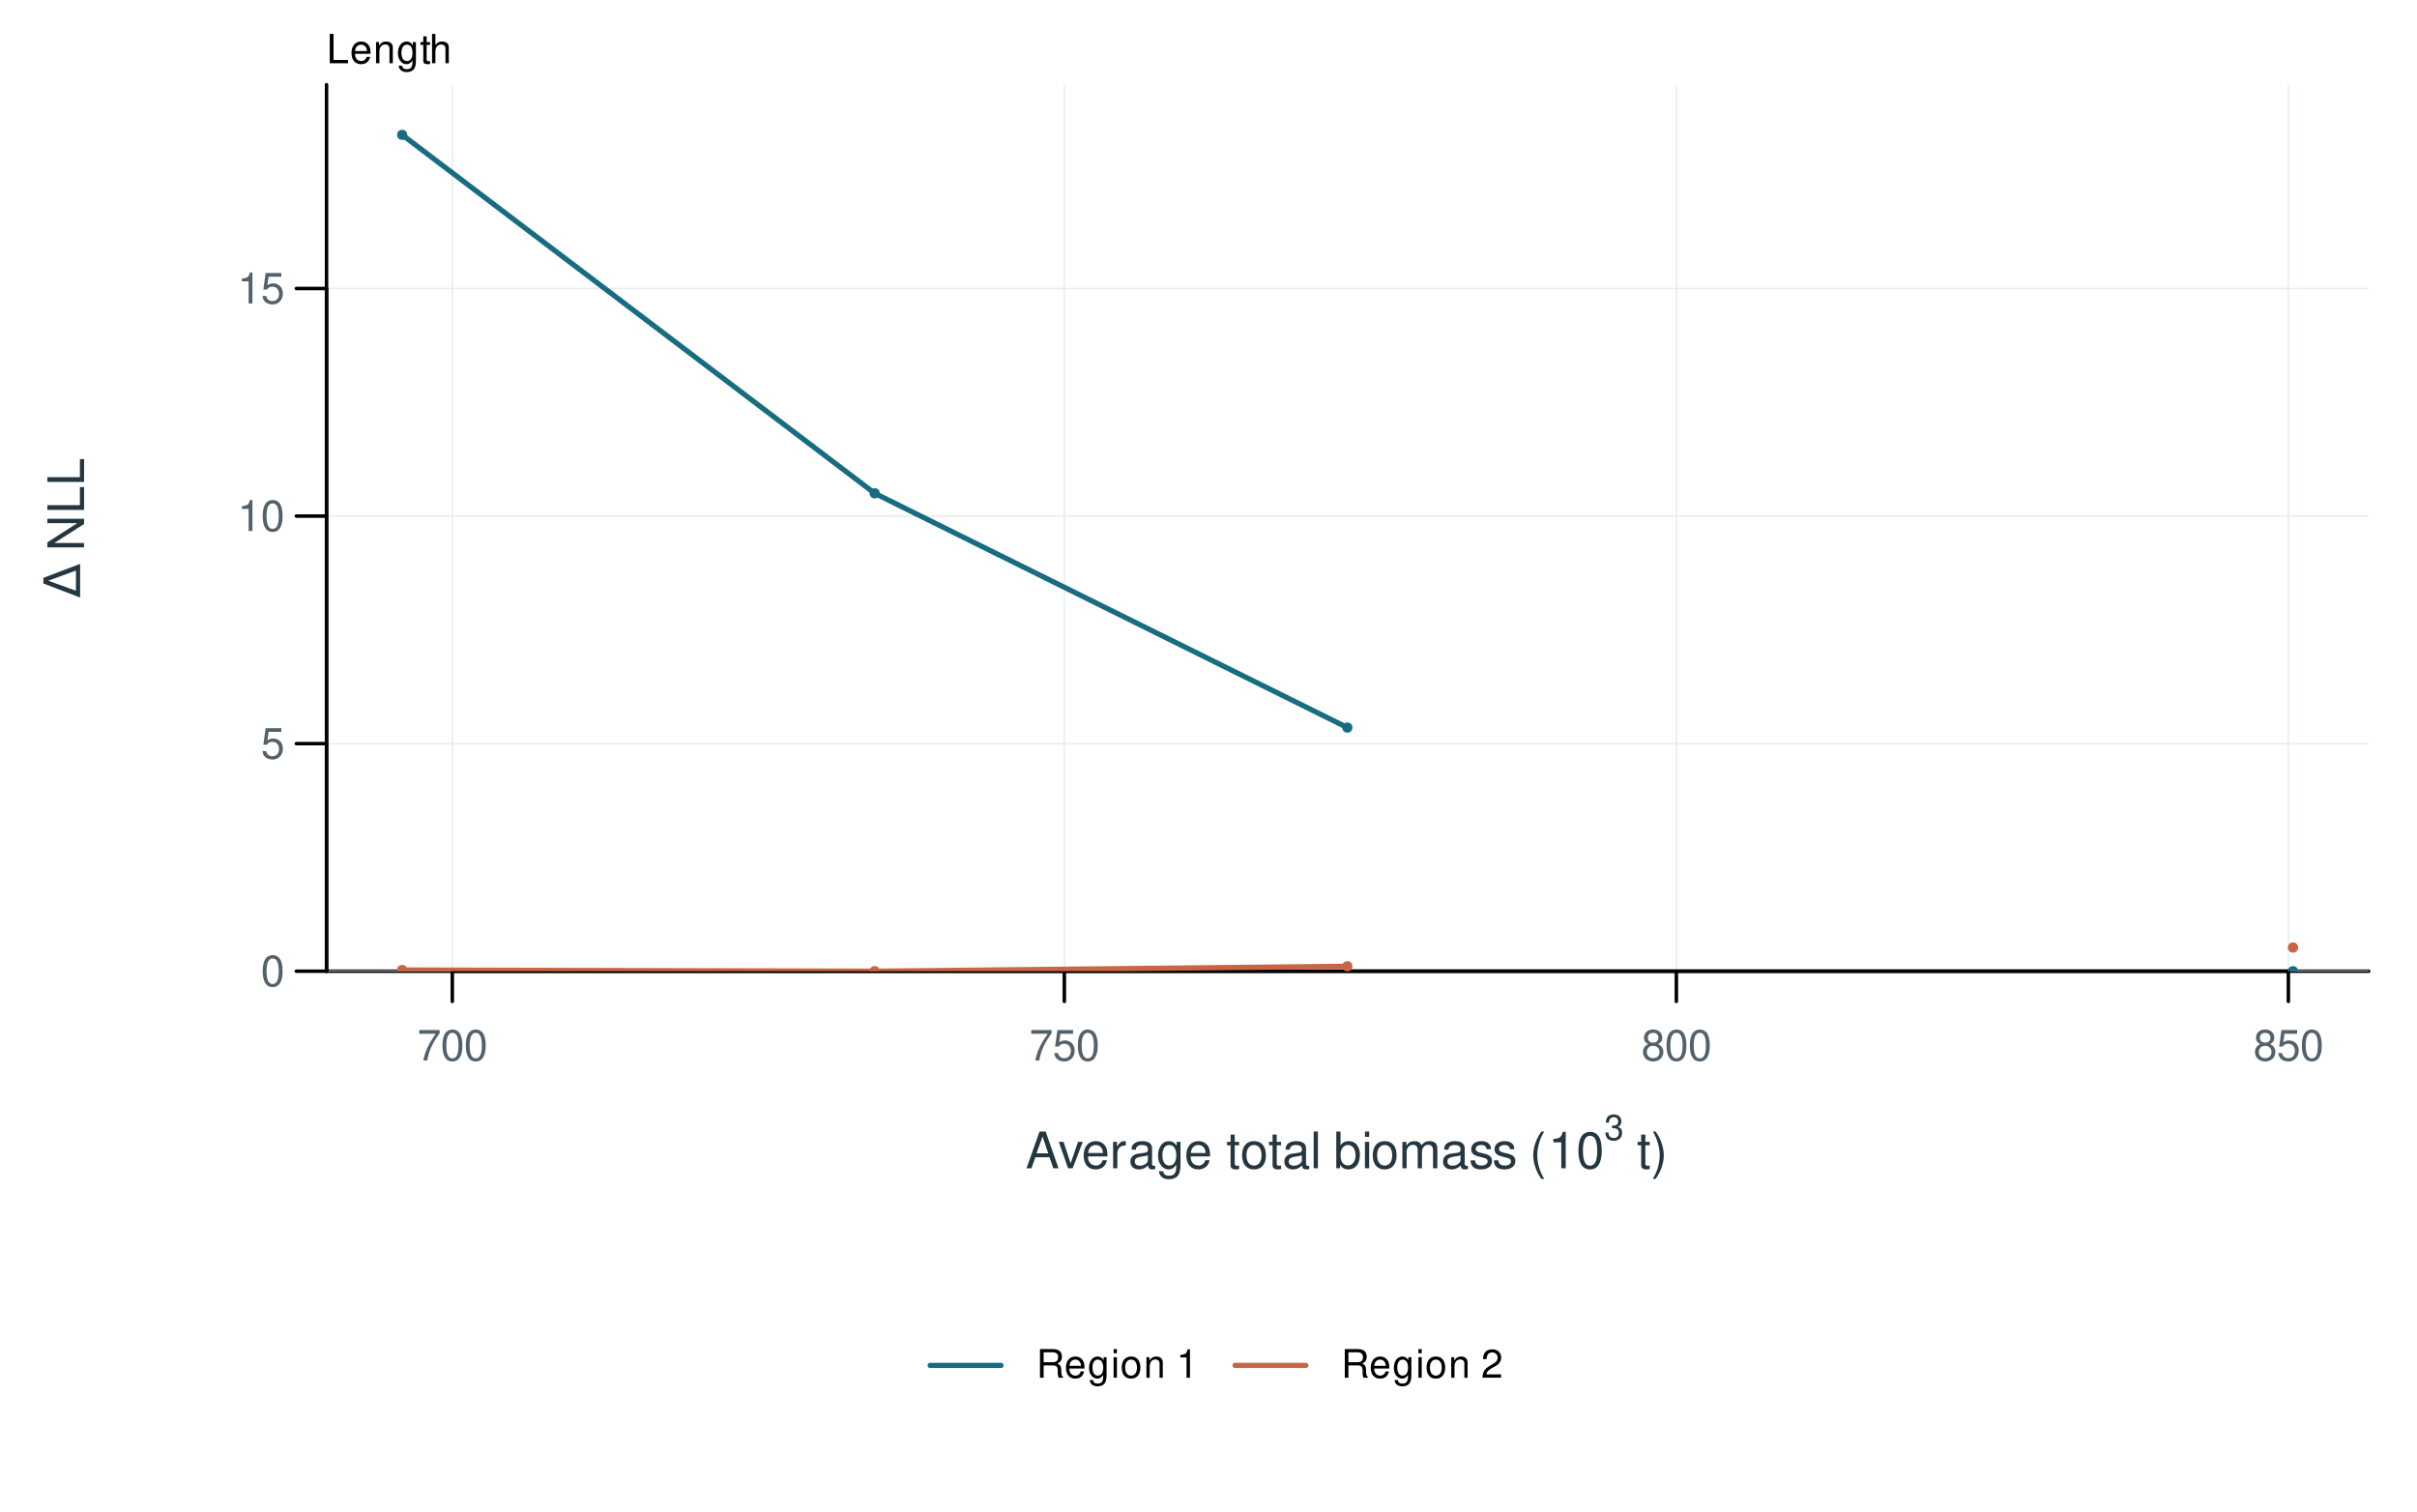
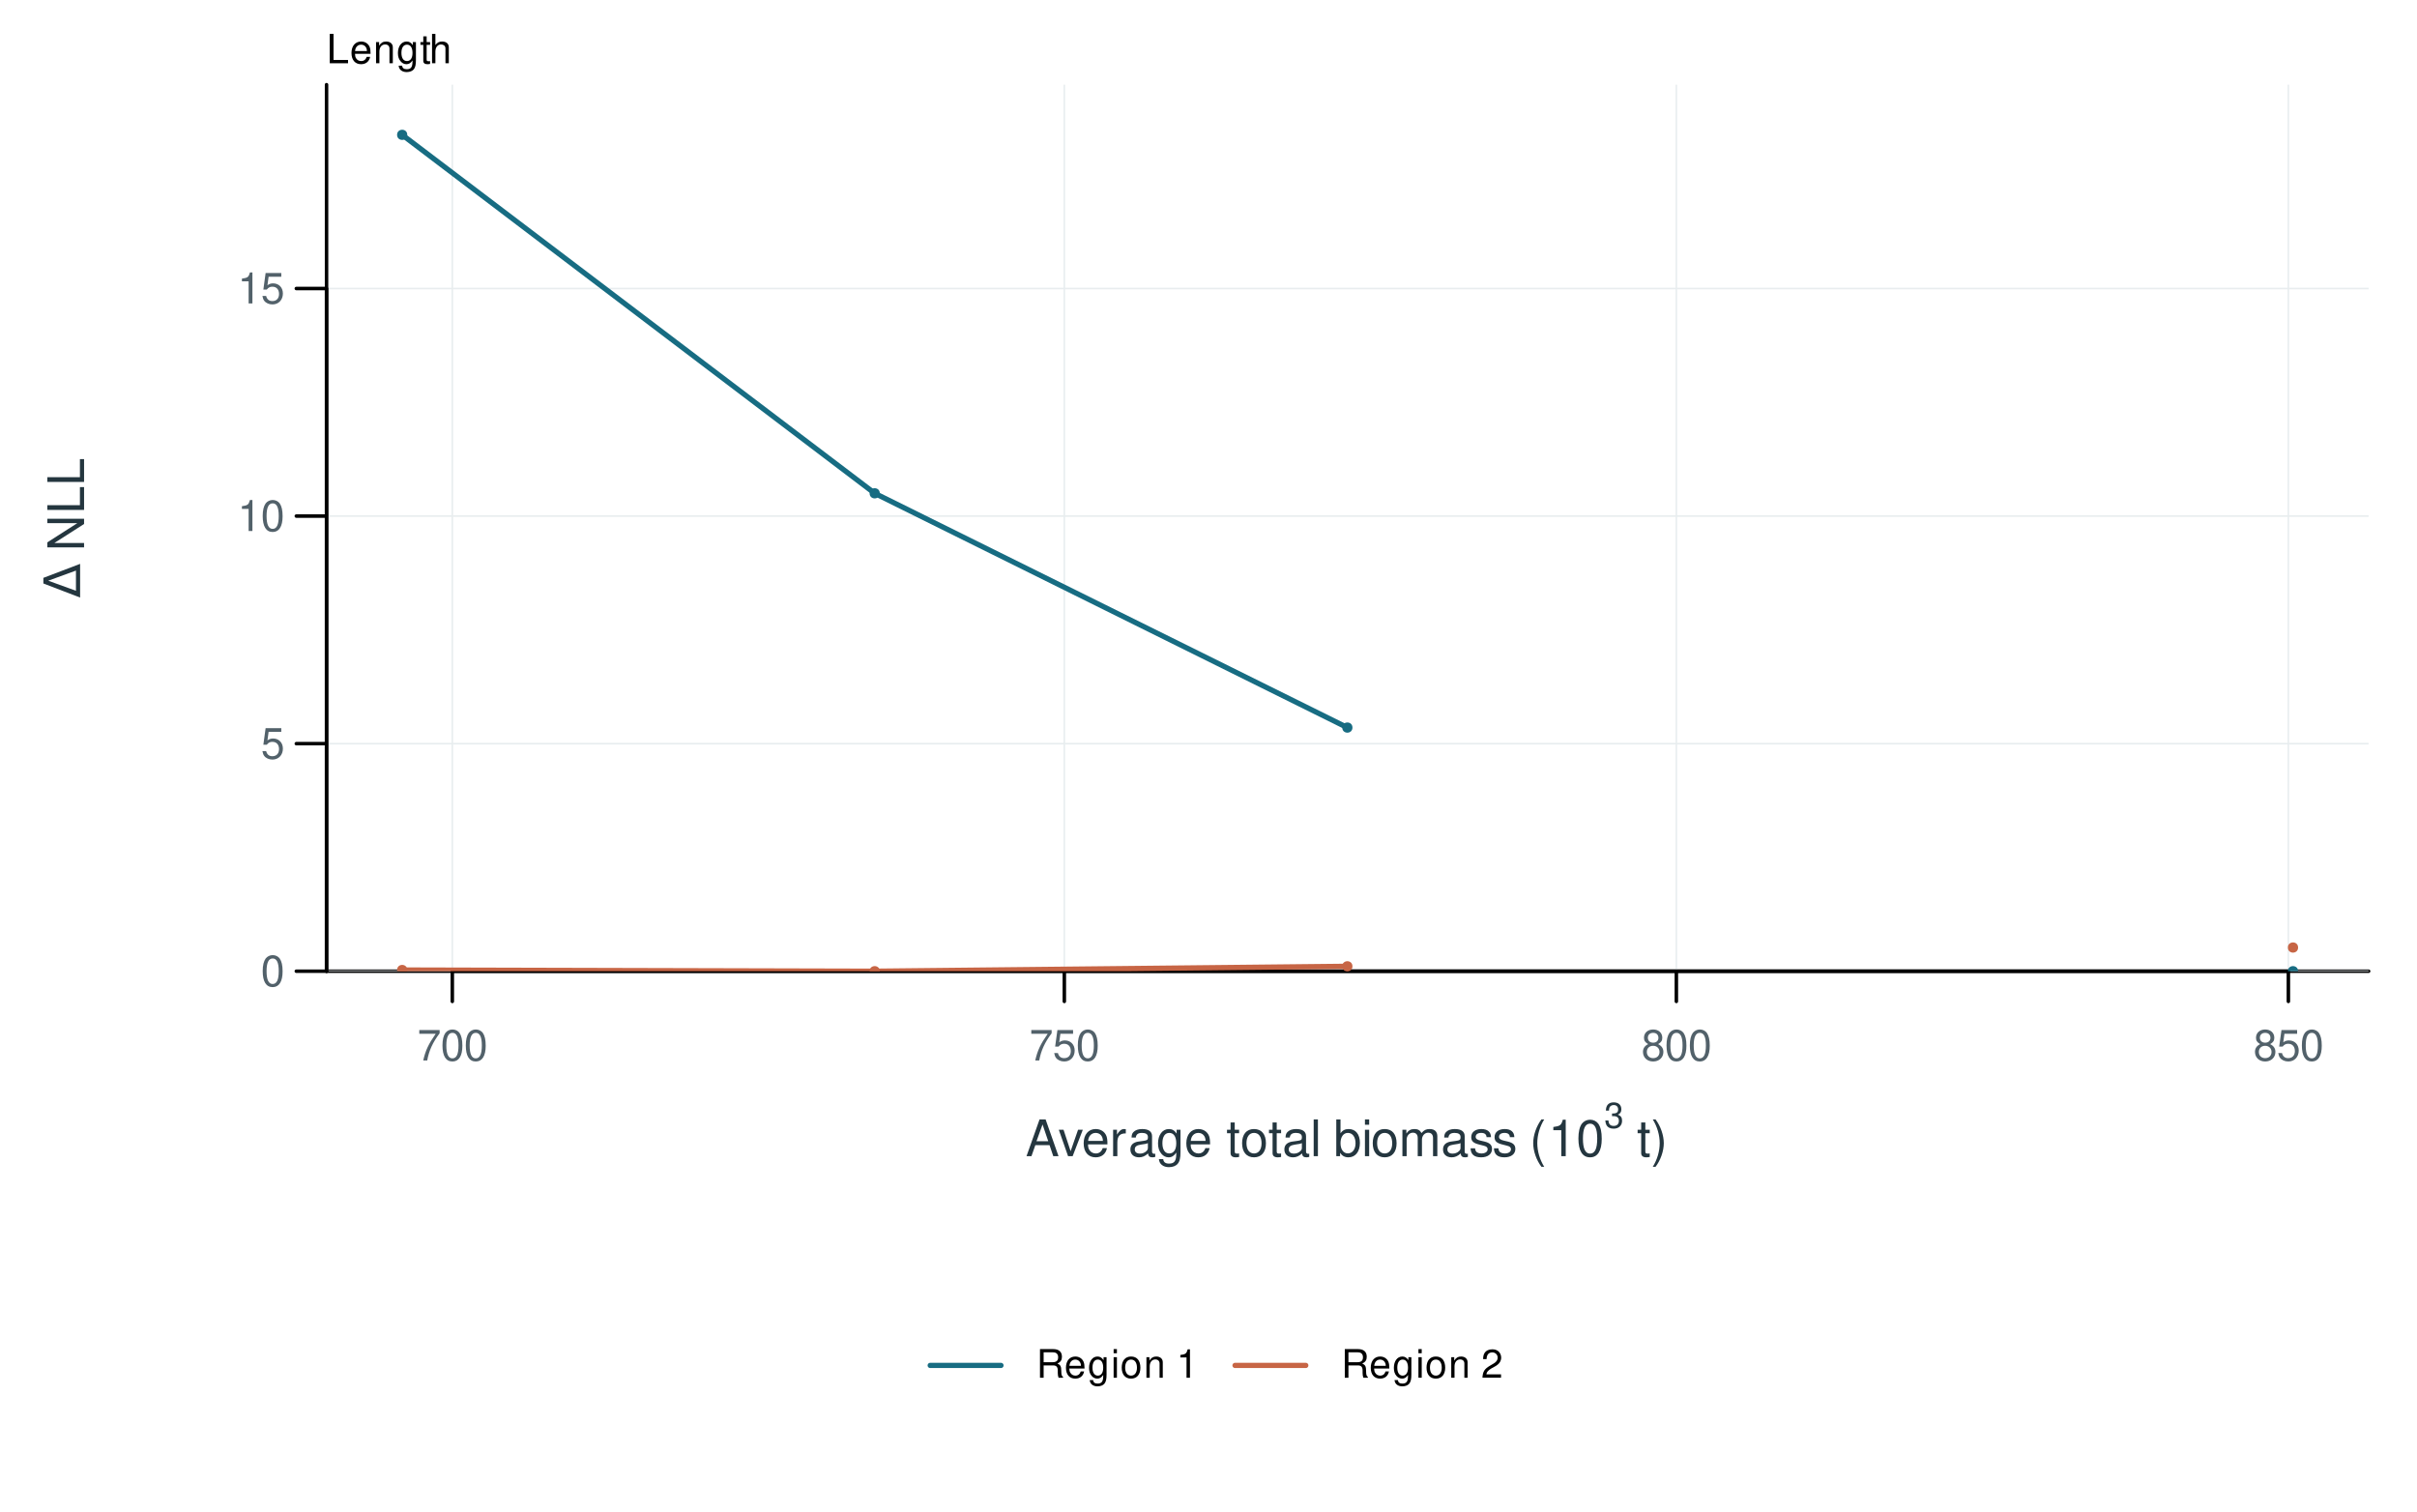
<svg xmlns="http://www.w3.org/2000/svg" xmlns:xlink="http://www.w3.org/1999/xlink" width="518pt" height="324pt" viewBox="0 0 518 324" version="1.1">
  <defs>
    <g>
      <symbol overflow="visible" id="glyph0-0">
        <path style="stroke:none;" d="" />
      </symbol>
      <symbol overflow="visible" id="glyph0-1">
        <path style="stroke:none;" d="M 4.781 -6.516 L 0.422 -6.516 L 0.422 -5.719 L 3.938 -5.719 C 2.391 -3.5 1.75 -2.141 1.266 0 L 2.125 0 C 2.484 -2.078 3.312 -3.875 4.781 -5.828 Z M 4.781 -6.516 " />
      </symbol>
      <symbol overflow="visible" id="glyph0-2">
        <path style="stroke:none;" d="M 2.531 -6.641 C 1.922 -6.641 1.375 -6.359 1.031 -5.922 C 0.609 -5.328 0.391 -4.453 0.391 -3.219 C 0.391 -0.969 1.125 0.219 2.531 0.219 C 3.906 0.219 4.656 -0.969 4.656 -3.156 C 4.656 -4.453 4.453 -5.312 4.031 -5.922 C 3.688 -6.375 3.141 -6.641 2.531 -6.641 Z M 2.531 -5.922 C 3.406 -5.922 3.828 -5.031 3.828 -3.234 C 3.828 -1.344 3.406 -0.453 2.516 -0.453 C 1.656 -0.453 1.219 -1.375 1.219 -3.203 C 1.219 -5.031 1.656 -5.922 2.531 -5.922 Z M 2.531 -5.922 " />
      </symbol>
      <symbol overflow="visible" id="glyph0-3">
        <path style="stroke:none;" d="M 4.375 -6.516 L 1.016 -6.516 L 0.531 -2.969 L 1.266 -2.969 C 1.641 -3.422 1.953 -3.578 2.469 -3.578 C 3.344 -3.578 3.891 -2.984 3.891 -2.016 C 3.891 -1.078 3.344 -0.5 2.469 -0.5 C 1.75 -0.5 1.328 -0.859 1.125 -1.594 L 0.328 -1.594 C 0.438 -1.062 0.531 -0.812 0.719 -0.562 C 1.078 -0.078 1.75 0.219 2.484 0.219 C 3.797 0.219 4.719 -0.75 4.719 -2.125 C 4.719 -3.406 3.859 -4.297 2.609 -4.297 C 2.156 -4.297 1.781 -4.172 1.406 -3.891 L 1.656 -5.719 L 4.375 -5.719 Z M 4.375 -6.516 " />
      </symbol>
      <symbol overflow="visible" id="glyph0-4">
        <path style="stroke:none;" d="M 3.594 -3.5 C 4.266 -3.906 4.484 -4.25 4.484 -4.875 C 4.484 -5.922 3.688 -6.641 2.531 -6.641 C 1.375 -6.641 0.562 -5.922 0.562 -4.875 C 0.562 -4.25 0.781 -3.922 1.453 -3.5 C 0.703 -3.125 0.344 -2.578 0.344 -1.844 C 0.344 -0.641 1.234 0.219 2.531 0.219 C 3.812 0.219 4.719 -0.641 4.719 -1.844 C 4.719 -2.578 4.344 -3.125 3.594 -3.5 Z M 2.531 -5.922 C 3.219 -5.922 3.656 -5.516 3.656 -4.844 C 3.656 -4.219 3.203 -3.812 2.531 -3.812 C 1.844 -3.812 1.391 -4.219 1.391 -4.875 C 1.391 -5.516 1.844 -5.922 2.531 -5.922 Z M 2.531 -3.141 C 3.328 -3.141 3.891 -2.594 3.891 -1.828 C 3.891 -1.031 3.344 -0.5 2.516 -0.5 C 1.719 -0.5 1.172 -1.047 1.172 -1.812 C 1.172 -2.609 1.703 -3.141 2.531 -3.141 Z M 2.531 -3.141 " />
      </symbol>
      <symbol overflow="visible" id="glyph0-5">
        <path style="stroke:none;" d="M 2.375 -4.734 L 2.375 0 L 3.188 0 L 3.188 -6.641 L 2.656 -6.641 C 2.375 -5.625 2.188 -5.484 0.938 -5.312 L 0.938 -4.734 Z M 2.375 -4.734 " />
      </symbol>
      <symbol overflow="visible" id="glyph1-0">
        <path style="stroke:none;" d="" />
      </symbol>
      <symbol overflow="visible" id="glyph1-1">
        <path style="stroke:none;" d="M 5.125 -2.359 L 5.922 0 L 7.047 0 L 4.281 -7.875 L 2.984 -7.875 L 0.188 0 L 1.25 0 L 2.078 -2.359 Z M 4.844 -3.203 L 2.328 -3.203 L 3.625 -6.797 Z M 4.844 -3.203 " />
      </symbol>
      <symbol overflow="visible" id="glyph1-2">
        <path style="stroke:none;" d="M 3.078 0 L 5.25 -5.656 L 4.234 -5.656 L 2.641 -1.062 L 1.125 -5.656 L 0.109 -5.656 L 2.094 0 Z M 3.078 0 " />
      </symbol>
      <symbol overflow="visible" id="glyph1-3">
        <path style="stroke:none;" d="M 5.531 -2.531 C 5.531 -3.391 5.469 -3.906 5.312 -4.328 C 4.938 -5.266 4.078 -5.812 3.016 -5.812 C 1.453 -5.812 0.438 -4.625 0.438 -2.75 C 0.438 -0.891 1.406 0.25 3 0.25 C 4.297 0.25 5.188 -0.484 5.422 -1.719 L 4.516 -1.719 C 4.266 -0.969 3.75 -0.578 3.031 -0.578 C 2.469 -0.578 1.969 -0.844 1.672 -1.312 C 1.453 -1.641 1.375 -1.969 1.375 -2.531 Z M 1.391 -3.266 C 1.469 -4.312 2.109 -4.984 3.016 -4.984 C 3.938 -4.984 4.562 -4.281 4.562 -3.266 Z M 1.391 -3.266 " />
      </symbol>
      <symbol overflow="visible" id="glyph1-4">
        <path style="stroke:none;" d="M 0.75 -5.656 L 0.75 0 L 1.656 0 L 1.656 -2.938 C 1.656 -4.297 2.219 -4.906 3.469 -4.875 L 3.469 -5.781 C 3.312 -5.812 3.234 -5.812 3.125 -5.812 C 2.531 -5.812 2.094 -5.469 1.578 -4.625 L 1.578 -5.656 Z M 0.75 -5.656 " />
      </symbol>
      <symbol overflow="visible" id="glyph1-5">
        <path style="stroke:none;" d="M 5.781 -0.531 C 5.672 -0.5 5.641 -0.5 5.578 -0.5 C 5.266 -0.5 5.094 -0.672 5.094 -0.953 L 5.094 -4.281 C 5.094 -5.281 4.359 -5.812 2.969 -5.812 C 2.141 -5.812 1.484 -5.578 1.094 -5.156 C 0.828 -4.875 0.719 -4.547 0.703 -3.984 L 1.609 -3.984 C 1.688 -4.672 2.094 -4.984 2.938 -4.984 C 3.75 -4.984 4.203 -4.688 4.203 -4.141 L 4.203 -3.906 C 4.188 -3.516 4 -3.375 3.266 -3.281 C 1.984 -3.125 1.797 -3.078 1.453 -2.938 C 0.781 -2.656 0.453 -2.156 0.453 -1.422 C 0.453 -0.406 1.172 0.25 2.312 0.25 C 3.016 0.25 3.594 0 4.234 -0.578 C 4.297 0 4.578 0.25 5.156 0.25 C 5.359 0.25 5.469 0.234 5.781 0.156 Z M 4.203 -1.781 C 4.203 -1.484 4.109 -1.297 3.844 -1.047 C 3.484 -0.719 3.031 -0.547 2.5 -0.547 C 1.797 -0.547 1.391 -0.875 1.391 -1.453 C 1.391 -2.047 1.781 -2.344 2.75 -2.484 C 3.719 -2.609 3.891 -2.656 4.203 -2.797 Z M 4.203 -1.781 " />
      </symbol>
      <symbol overflow="visible" id="glyph1-6">
        <path style="stroke:none;" d="M 4.359 -5.656 L 4.359 -4.844 C 3.906 -5.516 3.406 -5.812 2.703 -5.812 C 1.328 -5.812 0.375 -4.547 0.375 -2.734 C 0.375 -1.781 0.609 -1.094 1.094 -0.516 C 1.516 -0.016 2.047 0.25 2.641 0.25 C 3.312 0.25 3.797 -0.047 4.281 -0.766 L 4.281 -0.469 C 4.281 1.031 3.859 1.594 2.734 1.594 C 1.969 1.594 1.562 1.297 1.484 0.641 L 0.562 0.641 C 0.641 1.688 1.484 2.359 2.703 2.359 C 3.547 2.359 4.234 2.078 4.594 1.625 C 5.031 1.094 5.188 0.406 5.188 -0.922 L 5.188 -5.656 Z M 2.781 -4.984 C 3.734 -4.984 4.281 -4.188 4.281 -2.75 C 4.281 -1.375 3.719 -0.578 2.781 -0.578 C 1.859 -0.578 1.312 -1.391 1.312 -2.781 C 1.312 -4.172 1.859 -4.984 2.781 -4.984 Z M 2.781 -4.984 " />
      </symbol>
      <symbol overflow="visible" id="glyph1-7">
        <path style="stroke:none;" d="" />
      </symbol>
      <symbol overflow="visible" id="glyph1-8">
        <path style="stroke:none;" d="M 2.75 -5.656 L 1.812 -5.656 L 1.812 -7.219 L 0.922 -7.219 L 0.922 -5.656 L 0.156 -5.656 L 0.156 -4.922 L 0.922 -4.922 L 0.922 -0.641 C 0.922 -0.062 1.312 0.25 2.016 0.25 C 2.25 0.25 2.438 0.234 2.75 0.172 L 2.75 -0.578 C 2.609 -0.547 2.5 -0.547 2.312 -0.547 C 1.922 -0.547 1.812 -0.641 1.812 -1.047 L 1.812 -4.922 L 2.75 -4.922 Z M 2.75 -5.656 " />
      </symbol>
      <symbol overflow="visible" id="glyph1-9">
        <path style="stroke:none;" d="M 2.938 -5.812 C 1.344 -5.812 0.391 -4.688 0.391 -2.781 C 0.391 -0.875 1.344 0.25 2.953 0.25 C 4.547 0.25 5.5 -0.891 5.5 -2.75 C 5.5 -4.703 4.578 -5.812 2.938 -5.812 Z M 2.953 -4.984 C 3.969 -4.984 4.562 -4.156 4.562 -2.75 C 4.562 -1.422 3.938 -0.578 2.953 -0.578 C 1.938 -0.578 1.328 -1.422 1.328 -2.781 C 1.328 -4.156 1.938 -4.984 2.953 -4.984 Z M 2.953 -4.984 " />
      </symbol>
      <symbol overflow="visible" id="glyph1-10">
        <path style="stroke:none;" d="M 1.641 -7.875 L 0.734 -7.875 L 0.734 0 L 1.641 0 Z M 1.641 -7.875 " />
      </symbol>
      <symbol overflow="visible" id="glyph1-11">
        <path style="stroke:none;" d="M 0.578 -7.875 L 0.578 0 L 1.391 0 L 1.391 -0.719 C 1.828 -0.062 2.391 0.25 3.188 0.25 C 4.672 0.25 5.641 -0.969 5.641 -2.844 C 5.641 -4.688 4.734 -5.812 3.234 -5.812 C 2.453 -5.812 1.906 -5.531 1.484 -4.891 L 1.484 -7.875 Z M 3.062 -4.984 C 4.062 -4.984 4.703 -4.109 4.703 -2.75 C 4.703 -1.469 4.031 -0.594 3.062 -0.594 C 2.094 -0.594 1.484 -1.453 1.484 -2.781 C 1.484 -4.109 2.094 -4.984 3.062 -4.984 Z M 3.062 -4.984 " />
      </symbol>
      <symbol overflow="visible" id="glyph1-12">
        <path style="stroke:none;" d="M 1.625 -5.656 L 0.719 -5.656 L 0.719 0 L 1.625 0 Z M 1.625 -7.875 L 0.719 -7.875 L 0.719 -6.734 L 1.625 -6.734 Z M 1.625 -7.875 " />
      </symbol>
      <symbol overflow="visible" id="glyph1-13">
        <path style="stroke:none;" d="M 0.75 -5.656 L 0.75 0 L 1.656 0 L 1.656 -3.547 C 1.656 -4.375 2.25 -5.031 2.984 -5.031 C 3.656 -5.031 4.031 -4.625 4.031 -3.891 L 4.031 0 L 4.938 0 L 4.938 -3.547 C 4.938 -4.375 5.531 -5.031 6.266 -5.031 C 6.938 -5.031 7.312 -4.609 7.312 -3.891 L 7.312 0 L 8.234 0 L 8.234 -4.25 C 8.234 -5.266 7.641 -5.812 6.594 -5.812 C 5.828 -5.812 5.375 -5.594 4.844 -4.953 C 4.516 -5.562 4.062 -5.812 3.328 -5.812 C 2.562 -5.812 2.062 -5.531 1.594 -4.859 L 1.594 -5.656 Z M 0.75 -5.656 " />
      </symbol>
      <symbol overflow="visible" id="glyph1-14">
        <path style="stroke:none;" d="M 4.734 -4.078 C 4.719 -5.188 3.984 -5.812 2.672 -5.812 C 1.359 -5.812 0.5 -5.141 0.5 -4.094 C 0.5 -3.203 0.953 -2.781 2.297 -2.469 L 3.141 -2.25 C 3.766 -2.109 4.016 -1.875 4.016 -1.484 C 4.016 -0.938 3.484 -0.578 2.703 -0.578 C 2.219 -0.578 1.797 -0.719 1.578 -0.953 C 1.438 -1.125 1.375 -1.281 1.312 -1.688 L 0.359 -1.688 C 0.406 -0.375 1.141 0.25 2.625 0.25 C 4.047 0.25 4.953 -0.453 4.953 -1.547 C 4.953 -2.391 4.484 -2.844 3.359 -3.125 L 2.5 -3.328 C 1.766 -3.5 1.453 -3.734 1.453 -4.141 C 1.453 -4.672 1.906 -4.984 2.641 -4.984 C 3.375 -4.984 3.75 -4.672 3.781 -4.078 Z M 4.734 -4.078 " />
      </symbol>
      <symbol overflow="visible" id="glyph1-15">
        <path style="stroke:none;" d="M 2.547 -7.875 C 1.469 -6.453 0.781 -4.484 0.781 -2.797 C 0.781 -1.094 1.469 0.875 2.547 2.281 L 3.141 2.281 C 2.188 0.75 1.656 -1.062 1.656 -2.797 C 1.656 -4.516 2.188 -6.344 3.141 -7.875 Z M 2.547 -7.875 " />
      </symbol>
      <symbol overflow="visible" id="glyph1-16">
        <path style="stroke:none;" d="M 2.797 -5.562 L 2.797 0 L 3.75 0 L 3.75 -7.812 L 3.125 -7.812 C 2.781 -6.609 2.562 -6.453 1.094 -6.25 L 1.094 -5.562 Z M 2.797 -5.562 " />
      </symbol>
      <symbol overflow="visible" id="glyph1-17">
        <path style="stroke:none;" d="M 2.969 -7.812 C 2.25 -7.812 1.609 -7.484 1.203 -6.953 C 0.719 -6.266 0.469 -5.219 0.469 -3.781 C 0.469 -1.141 1.328 0.25 2.969 0.25 C 4.594 0.25 5.469 -1.141 5.469 -3.719 C 5.469 -5.219 5.234 -6.234 4.734 -6.953 C 4.328 -7.5 3.688 -7.812 2.969 -7.812 Z M 2.969 -6.969 C 4 -6.969 4.5 -5.922 4.5 -3.797 C 4.5 -1.578 4 -0.547 2.953 -0.547 C 1.938 -0.547 1.438 -1.625 1.438 -3.766 C 1.438 -5.922 1.938 -6.969 2.969 -6.969 Z M 2.969 -6.969 " />
      </symbol>
      <symbol overflow="visible" id="glyph1-18">
        <path style="stroke:none;" d="M 1 2.281 C 2.078 0.875 2.766 -1.094 2.766 -2.781 C 2.766 -4.484 2.078 -6.453 1 -7.875 L 0.406 -7.875 C 1.359 -6.328 1.891 -4.516 1.891 -2.781 C 1.891 -1.062 1.359 0.75 0.406 2.281 Z M 1 2.281 " />
      </symbol>
      <symbol overflow="visible" id="glyph2-0">
        <path style="stroke:none;" d="" />
      </symbol>
      <symbol overflow="visible" id="glyph2-1">
        <path style="stroke:none;" d="M 1.672 -2.516 L 2.031 -2.516 C 2.766 -2.516 3.141 -2.172 3.141 -1.516 C 3.141 -0.828 2.734 -0.422 2.047 -0.422 C 1.312 -0.422 0.953 -0.781 0.906 -1.594 L 0.234 -1.594 C 0.266 -1.156 0.344 -0.859 0.469 -0.625 C 0.75 -0.094 1.281 0.172 2.016 0.172 C 3.109 0.172 3.828 -0.484 3.828 -1.531 C 3.828 -2.219 3.562 -2.594 2.922 -2.828 C 3.422 -3.031 3.672 -3.406 3.672 -3.969 C 3.672 -4.906 3.062 -5.469 2.031 -5.469 C 0.953 -5.469 0.375 -4.859 0.359 -3.703 L 1.016 -3.703 C 1.031 -4.031 1.062 -4.234 1.141 -4.391 C 1.297 -4.703 1.625 -4.891 2.047 -4.891 C 2.625 -4.891 2.984 -4.531 2.984 -3.938 C 2.984 -3.547 2.844 -3.312 2.562 -3.188 C 2.375 -3.109 2.125 -3.078 1.672 -3.078 Z M 1.672 -2.516 " />
      </symbol>
      <symbol overflow="visible" id="glyph3-0">
        <path style="stroke:none;" d="M 1.906 -0.531 L -7.609 -0.531 L -7.609 -5.938 L 1.906 -5.938 Z M 1.312 -1.141 L 1.312 -5.328 L -7 -5.328 L -7 -1.141 Z M 1.312 -1.141 " />
      </symbol>
      <symbol overflow="visible" id="glyph3-1">
        <path style="stroke:none;" d="M -6.828 -3.688 L -0.891 -1.531 L -0.891 -5.859 Z M 0 -0.078 L -7.875 -3.094 L -7.875 -4.297 L 0 -7.297 Z M 0 -0.078 " />
      </symbol>
      <symbol overflow="visible" id="glyph3-2">
        <path style="stroke:none;" d="" />
      </symbol>
      <symbol overflow="visible" id="glyph4-0">
        <path style="stroke:none;" d="" />
      </symbol>
      <symbol overflow="visible" id="glyph4-1">
        <path style="stroke:none;" d="M -7.875 -6.969 L -7.875 -6.031 L -1.438 -6.031 L -7.875 -1.906 L -7.875 -0.828 L 0 -0.828 L 0 -1.766 L -6.375 -1.766 L 0 -5.844 L 0 -6.969 Z M -7.875 -6.969 " />
      </symbol>
      <symbol overflow="visible" id="glyph4-2">
        <path style="stroke:none;" d="M -7.875 -1.875 L -7.875 -0.859 L 0 -0.859 L 0 -5.75 L -0.891 -5.75 L -0.891 -1.875 Z M -7.875 -1.875 " />
      </symbol>
      <symbol overflow="visible" id="glyph5-0">
        <path style="stroke:none;" d="" />
      </symbol>
      <symbol overflow="visible" id="glyph5-1">
        <path style="stroke:none;" d="M 1.5 -6.297 L 0.688 -6.297 L 0.688 0 L 4.609 0 L 4.609 -0.703 L 1.5 -0.703 Z M 1.5 -6.297 " />
      </symbol>
      <symbol overflow="visible" id="glyph5-2">
        <path style="stroke:none;" d="M 4.438 -2.016 C 4.438 -2.719 4.375 -3.125 4.25 -3.469 C 3.953 -4.203 3.266 -4.656 2.422 -4.656 C 1.156 -4.656 0.344 -3.703 0.344 -2.203 C 0.344 -0.703 1.125 0.203 2.406 0.203 C 3.438 0.203 4.156 -0.391 4.344 -1.375 L 3.609 -1.375 C 3.406 -0.781 3 -0.469 2.422 -0.469 C 1.969 -0.469 1.578 -0.672 1.344 -1.047 C 1.172 -1.312 1.109 -1.578 1.094 -2.016 Z M 1.109 -2.609 C 1.172 -3.453 1.688 -3.984 2.406 -3.984 C 3.141 -3.984 3.656 -3.422 3.656 -2.609 Z M 1.109 -2.609 " />
      </symbol>
      <symbol overflow="visible" id="glyph5-3">
        <path style="stroke:none;" d="M 0.609 -4.531 L 0.609 0 L 1.328 0 L 1.328 -2.5 C 1.328 -3.422 1.812 -4.031 2.562 -4.031 C 3.125 -4.031 3.484 -3.688 3.484 -3.141 L 3.484 0 L 4.203 0 L 4.203 -3.422 C 4.203 -4.172 3.641 -4.656 2.781 -4.656 C 2.094 -4.656 1.672 -4.391 1.266 -3.766 L 1.266 -4.531 Z M 0.609 -4.531 " />
      </symbol>
      <symbol overflow="visible" id="glyph5-4">
        <path style="stroke:none;" d="M 3.484 -4.531 L 3.484 -3.875 C 3.125 -4.422 2.734 -4.656 2.156 -4.656 C 1.062 -4.656 0.297 -3.641 0.297 -2.188 C 0.297 -1.422 0.484 -0.875 0.875 -0.422 C 1.203 -0.016 1.641 0.203 2.109 0.203 C 2.656 0.203 3.047 -0.047 3.422 -0.609 L 3.422 -0.375 C 3.422 0.828 3.078 1.281 2.188 1.281 C 1.578 1.281 1.25 1.031 1.188 0.516 L 0.453 0.516 C 0.516 1.359 1.188 1.891 2.172 1.891 C 2.828 1.891 3.391 1.672 3.688 1.312 C 4.031 0.875 4.156 0.312 4.156 -0.75 L 4.156 -4.531 Z M 2.234 -3.984 C 2.984 -3.984 3.422 -3.359 3.422 -2.203 C 3.422 -1.109 2.984 -0.469 2.234 -0.469 C 1.484 -0.469 1.047 -1.109 1.047 -2.234 C 1.047 -3.328 1.484 -3.984 2.234 -3.984 Z M 2.234 -3.984 " />
      </symbol>
      <symbol overflow="visible" id="glyph5-5">
        <path style="stroke:none;" d="M 2.188 -4.531 L 1.453 -4.531 L 1.453 -5.766 L 0.734 -5.766 L 0.734 -4.531 L 0.125 -4.531 L 0.125 -3.938 L 0.734 -3.938 L 0.734 -0.516 C 0.734 -0.047 1.047 0.203 1.609 0.203 C 1.797 0.203 1.953 0.188 2.188 0.141 L 2.188 -0.469 C 2.094 -0.438 2 -0.438 1.844 -0.438 C 1.531 -0.438 1.453 -0.516 1.453 -0.844 L 1.453 -3.938 L 2.188 -3.938 Z M 2.188 -4.531 " />
      </symbol>
      <symbol overflow="visible" id="glyph5-6">
        <path style="stroke:none;" d="M 0.609 -6.297 L 0.609 0 L 1.328 0 L 1.328 -2.5 C 1.328 -3.422 1.812 -4.031 2.547 -4.031 C 2.797 -4.031 3.016 -3.953 3.188 -3.828 C 3.391 -3.672 3.484 -3.453 3.484 -3.141 L 3.484 0 L 4.203 0 L 4.203 -3.422 C 4.203 -4.188 3.656 -4.656 2.781 -4.656 C 2.141 -4.656 1.75 -4.453 1.328 -3.906 L 1.328 -6.297 Z M 0.609 -6.297 " />
      </symbol>
      <symbol overflow="visible" id="glyph6-0">
        <path style="stroke:none;" d="" />
      </symbol>
      <symbol overflow="visible" id="glyph6-1">
        <path style="stroke:none;" d="M 1.562 -2.641 L 3.594 -2.641 C 4.281 -2.641 4.594 -2.312 4.594 -1.547 L 4.594 -1 C 4.594 -0.625 4.656 -0.25 4.766 0 L 5.719 0 L 5.719 -0.188 C 5.422 -0.391 5.359 -0.609 5.344 -1.438 C 5.344 -2.438 5.172 -2.75 4.516 -3.031 C 5.203 -3.375 5.484 -3.797 5.484 -4.5 C 5.484 -5.562 4.828 -6.141 3.609 -6.141 L 0.781 -6.141 L 0.781 0 L 1.562 0 Z M 1.562 -3.328 L 1.562 -5.453 L 3.469 -5.453 C 3.906 -5.453 4.156 -5.375 4.344 -5.219 C 4.562 -5.031 4.672 -4.766 4.672 -4.391 C 4.672 -3.656 4.297 -3.328 3.469 -3.328 Z M 1.562 -3.328 " />
      </symbol>
      <symbol overflow="visible" id="glyph6-2">
        <path style="stroke:none;" d="M 4.328 -1.969 C 4.328 -2.641 4.266 -3.047 4.141 -3.375 C 3.859 -4.094 3.188 -4.547 2.359 -4.547 C 1.125 -4.547 0.344 -3.609 0.344 -2.141 C 0.344 -0.688 1.094 0.188 2.344 0.188 C 3.359 0.188 4.047 -0.375 4.234 -1.344 L 3.516 -1.344 C 3.328 -0.766 2.938 -0.453 2.359 -0.453 C 1.922 -0.453 1.547 -0.656 1.312 -1.031 C 1.141 -1.281 1.078 -1.531 1.062 -1.969 Z M 1.094 -2.547 C 1.141 -3.359 1.641 -3.891 2.344 -3.891 C 3.062 -3.891 3.562 -3.328 3.562 -2.547 Z M 1.094 -2.547 " />
      </symbol>
      <symbol overflow="visible" id="glyph6-3">
        <path style="stroke:none;" d="M 3.406 -4.406 L 3.406 -3.766 C 3.047 -4.297 2.656 -4.547 2.109 -4.547 C 1.031 -4.547 0.297 -3.547 0.297 -2.125 C 0.297 -1.391 0.469 -0.844 0.844 -0.406 C 1.172 -0.016 1.594 0.188 2.062 0.188 C 2.578 0.188 2.969 -0.047 3.328 -0.594 L 3.328 -0.375 C 3.328 0.812 3 1.25 2.125 1.25 C 1.531 1.25 1.219 1.016 1.156 0.5 L 0.438 0.5 C 0.5 1.328 1.156 1.844 2.109 1.844 C 2.766 1.844 3.297 1.625 3.594 1.266 C 3.922 0.859 4.047 0.312 4.047 -0.719 L 4.047 -4.406 Z M 2.172 -3.891 C 2.906 -3.891 3.328 -3.266 3.328 -2.141 C 3.328 -1.078 2.906 -0.453 2.172 -0.453 C 1.453 -0.453 1.031 -1.094 1.031 -2.172 C 1.031 -3.25 1.453 -3.891 2.172 -3.891 Z M 2.172 -3.891 " />
      </symbol>
      <symbol overflow="visible" id="glyph6-4">
        <path style="stroke:none;" d="M 1.266 -4.406 L 0.562 -4.406 L 0.562 0 L 1.266 0 Z M 1.266 -6.141 L 0.562 -6.141 L 0.562 -5.25 L 1.266 -5.25 Z M 1.266 -6.141 " />
      </symbol>
      <symbol overflow="visible" id="glyph6-5">
        <path style="stroke:none;" d="M 2.297 -4.547 C 1.047 -4.547 0.297 -3.656 0.297 -2.172 C 0.297 -0.688 1.047 0.188 2.297 0.188 C 3.547 0.188 4.297 -0.688 4.297 -2.141 C 4.297 -3.672 3.578 -4.547 2.297 -4.547 Z M 2.297 -3.891 C 3.094 -3.891 3.562 -3.25 3.562 -2.141 C 3.562 -1.109 3.078 -0.453 2.297 -0.453 C 1.516 -0.453 1.031 -1.109 1.031 -2.172 C 1.031 -3.25 1.516 -3.891 2.297 -3.891 Z M 2.297 -3.891 " />
      </symbol>
      <symbol overflow="visible" id="glyph6-6">
        <path style="stroke:none;" d="M 0.594 -4.406 L 0.594 0 L 1.297 0 L 1.297 -2.438 C 1.297 -3.328 1.766 -3.922 2.5 -3.922 C 3.047 -3.922 3.406 -3.594 3.406 -3.062 L 3.406 0 L 4.094 0 L 4.094 -3.328 C 4.094 -4.062 3.547 -4.547 2.703 -4.547 C 2.047 -4.547 1.625 -4.281 1.234 -3.672 L 1.234 -4.406 Z M 0.594 -4.406 " />
      </symbol>
      <symbol overflow="visible" id="glyph6-7">
        <path style="stroke:none;" d="" />
      </symbol>
      <symbol overflow="visible" id="glyph6-8">
        <path style="stroke:none;" d="M 2.188 -4.344 L 2.188 0 L 2.922 0 L 2.922 -6.094 L 2.438 -6.094 C 2.172 -5.156 2 -5.031 0.859 -4.875 L 0.859 -4.344 Z M 2.188 -4.344 " />
      </symbol>
      <symbol overflow="visible" id="glyph6-9">
        <path style="stroke:none;" d="M 4.266 -0.734 L 1.125 -0.734 C 1.203 -1.234 1.469 -1.562 2.203 -2 L 3.047 -2.469 C 3.875 -2.938 4.297 -3.562 4.297 -4.312 C 4.297 -4.812 4.094 -5.281 3.75 -5.625 C 3.391 -5.938 2.953 -6.094 2.391 -6.094 C 1.641 -6.094 1.062 -5.812 0.734 -5.297 C 0.531 -4.984 0.438 -4.594 0.422 -3.984 L 1.156 -3.984 C 1.188 -4.391 1.234 -4.641 1.344 -4.844 C 1.531 -5.219 1.922 -5.438 2.359 -5.438 C 3.047 -5.438 3.547 -4.953 3.547 -4.297 C 3.547 -3.812 3.266 -3.391 2.734 -3.078 L 1.969 -2.625 C 0.719 -1.906 0.359 -1.344 0.281 -0.016 L 4.266 -0.016 Z M 4.266 -0.734 " />
      </symbol>
    </g>
    <clipPath id="clip1">
      <path d="M 69.984 207 L 507.633 207 L 507.633 208.156 L 69.984 208.156 Z M 69.984 207 " />
    </clipPath>
    <clipPath id="clip2">
      <path d="M 69.984 159 L 507.633 159 L 507.633 160 L 69.984 160 Z M 69.984 159 " />
    </clipPath>
    <clipPath id="clip3">
      <path d="M 69.984 110 L 507.633 110 L 507.633 111 L 69.984 111 Z M 69.984 110 " />
    </clipPath>
    <clipPath id="clip4">
      <path d="M 69.984 61 L 507.633 61 L 507.633 63 L 69.984 63 Z M 69.984 61 " />
    </clipPath>
    <clipPath id="clip5">
      <path d="M 96 18.145 L 98 18.145 L 98 208.156 L 96 208.156 Z M 96 18.145 " />
    </clipPath>
    <clipPath id="clip6">
      <path d="M 227 18.145 L 229 18.145 L 229 208.156 L 227 208.156 Z M 227 18.145 " />
    </clipPath>
    <clipPath id="clip7">
      <path d="M 359 18.145 L 360 18.145 L 360 208.156 L 359 208.156 Z M 359 18.145 " />
    </clipPath>
    <clipPath id="clip8">
      <path d="M 490 18.145 L 491 18.145 L 491 208.156 L 490 208.156 Z M 490 18.145 " />
    </clipPath>
    <clipPath id="clip9">
      <path d="M 490 207 L 493 207 L 493 208.156 L 490 208.156 Z M 490 207 " />
    </clipPath>
    <clipPath id="clip10">
      <path d="M 85 206 L 290 206 L 290 208.156 L 85 208.156 Z M 85 206 " />
    </clipPath>
    <clipPath id="clip11">
      <path d="M 85 206 L 88 206 L 88 208.156 L 85 208.156 Z M 85 206 " />
    </clipPath>
    <clipPath id="clip12">
      <path d="M 186 207 L 189 207 L 189 208.156 L 186 208.156 Z M 186 207 " />
    </clipPath>
    <clipPath id="clip13">
      <path d="M 287 206 L 290 206 L 290 208.156 L 287 208.156 Z M 287 206 " />
    </clipPath>
  </defs>
-   <g id="surface287">
+   <g id="surface2079">
    <rect x="0" y="0" width="518" height="324" style="fill:rgb(100%,100%,100%);fill-opacity:1;stroke:none;" />
    <path style="fill:none;stroke-width:0.75;stroke-linecap:round;stroke-linejoin:round;stroke:rgb(0%,0%,0%);stroke-opacity:1;stroke-miterlimit:10;" d="M 69.984 18.145 L 69.984 208.156 L 507.633 208.156 " />
    <g clip-path="url(#clip1)" clip-rule="nonzero">
      <path style="fill:none;stroke-width:0.338;stroke-linecap:round;stroke-linejoin:round;stroke:rgb(90.98%,92.941%,93.725%);stroke-opacity:1;stroke-miterlimit:10;" d="M 69.984 208.156 L 507.633 208.156 " />
    </g>
    <g clip-path="url(#clip2)" clip-rule="nonzero">
      <path style="fill:none;stroke-width:0.338;stroke-linecap:round;stroke-linejoin:round;stroke:rgb(90.98%,92.941%,93.725%);stroke-opacity:1;stroke-miterlimit:10;" d="M 69.984 159.383 L 507.633 159.383 " />
    </g>
    <g clip-path="url(#clip3)" clip-rule="nonzero">
      <path style="fill:none;stroke-width:0.338;stroke-linecap:round;stroke-linejoin:round;stroke:rgb(90.98%,92.941%,93.725%);stroke-opacity:1;stroke-miterlimit:10;" d="M 69.984 110.609 L 507.633 110.609 " />
    </g>
    <g clip-path="url(#clip4)" clip-rule="nonzero">
      <path style="fill:none;stroke-width:0.338;stroke-linecap:round;stroke-linejoin:round;stroke:rgb(90.98%,92.941%,93.725%);stroke-opacity:1;stroke-miterlimit:10;" d="M 69.984 61.836 L 507.633 61.836 " />
    </g>
    <g clip-path="url(#clip5)" clip-rule="nonzero">
      <path style="fill:none;stroke-width:0.338;stroke-linecap:round;stroke-linejoin:round;stroke:rgb(90.98%,92.941%,93.725%);stroke-opacity:1;stroke-miterlimit:10;" d="M 96.938 208.156 L 96.938 18.145 " />
    </g>
    <g clip-path="url(#clip6)" clip-rule="nonzero">
      <path style="fill:none;stroke-width:0.338;stroke-linecap:round;stroke-linejoin:round;stroke:rgb(90.98%,92.941%,93.725%);stroke-opacity:1;stroke-miterlimit:10;" d="M 228.102 208.156 L 228.102 18.145 " />
    </g>
    <g clip-path="url(#clip7)" clip-rule="nonzero">
      <path style="fill:none;stroke-width:0.338;stroke-linecap:round;stroke-linejoin:round;stroke:rgb(90.98%,92.941%,93.725%);stroke-opacity:1;stroke-miterlimit:10;" d="M 359.27 208.156 L 359.27 18.145 " />
    </g>
    <g clip-path="url(#clip8)" clip-rule="nonzero">
      <path style="fill:none;stroke-width:0.338;stroke-linecap:round;stroke-linejoin:round;stroke:rgb(90.98%,92.941%,93.725%);stroke-opacity:1;stroke-miterlimit:10;" d="M 490.434 208.156 L 490.434 18.145 " />
    </g>
    <path style="fill:none;stroke-width:0.75;stroke-linecap:round;stroke-linejoin:round;stroke:rgb(0%,0%,0%);stroke-opacity:1;stroke-miterlimit:10;" d="M 96.938 208.156 L 490.434 208.156 " />
    <path style="fill:none;stroke-width:0.75;stroke-linecap:round;stroke-linejoin:round;stroke:rgb(0%,0%,0%);stroke-opacity:1;stroke-miterlimit:10;" d="M 96.938 208.156 L 96.938 214.633 " />
    <path style="fill:none;stroke-width:0.75;stroke-linecap:round;stroke-linejoin:round;stroke:rgb(0%,0%,0%);stroke-opacity:1;stroke-miterlimit:10;" d="M 228.102 208.156 L 228.102 214.633 " />
    <path style="fill:none;stroke-width:0.75;stroke-linecap:round;stroke-linejoin:round;stroke:rgb(0%,0%,0%);stroke-opacity:1;stroke-miterlimit:10;" d="M 359.27 208.156 L 359.27 214.633 " />
    <path style="fill:none;stroke-width:0.75;stroke-linecap:round;stroke-linejoin:round;stroke:rgb(0%,0%,0%);stroke-opacity:1;stroke-miterlimit:10;" d="M 490.434 208.156 L 490.434 214.633 " />
    <g style="fill:rgb(32.157%,38.039%,41.569%);fill-opacity:1;">
      <use xlink:href="#glyph0-1" x="89.438" y="227.286" />
      <use xlink:href="#glyph0-2" x="94.438" y="227.286" />
      <use xlink:href="#glyph0-2" x="99.438" y="227.286" />
    </g>
    <g style="fill:rgb(32.157%,38.039%,41.569%);fill-opacity:1;">
      <use xlink:href="#glyph0-1" x="220.602" y="227.286" />
      <use xlink:href="#glyph0-3" x="225.602" y="227.286" />
      <use xlink:href="#glyph0-2" x="230.602" y="227.286" />
    </g>
    <g style="fill:rgb(32.157%,38.039%,41.569%);fill-opacity:1;">
      <use xlink:href="#glyph0-4" x="351.77" y="227.286" />
      <use xlink:href="#glyph0-2" x="356.77" y="227.286" />
      <use xlink:href="#glyph0-2" x="361.77" y="227.286" />
    </g>
    <g style="fill:rgb(32.157%,38.039%,41.569%);fill-opacity:1;">
      <use xlink:href="#glyph0-4" x="482.934" y="227.286" />
      <use xlink:href="#glyph0-3" x="487.934" y="227.286" />
      <use xlink:href="#glyph0-2" x="492.934" y="227.286" />
    </g>
    <path style="fill:none;stroke-width:0.75;stroke-linecap:round;stroke-linejoin:round;stroke:rgb(0%,0%,0%);stroke-opacity:1;stroke-miterlimit:10;" d="M 69.984 208.156 L 69.984 61.836 " />
    <path style="fill:none;stroke-width:0.75;stroke-linecap:round;stroke-linejoin:round;stroke:rgb(0%,0%,0%);stroke-opacity:1;stroke-miterlimit:10;" d="M 69.984 208.156 L 63.504 208.156 " />
    <path style="fill:none;stroke-width:0.75;stroke-linecap:round;stroke-linejoin:round;stroke:rgb(0%,0%,0%);stroke-opacity:1;stroke-miterlimit:10;" d="M 69.984 159.383 L 63.504 159.383 " />
    <path style="fill:none;stroke-width:0.75;stroke-linecap:round;stroke-linejoin:round;stroke:rgb(0%,0%,0%);stroke-opacity:1;stroke-miterlimit:10;" d="M 69.984 110.609 L 63.504 110.609 " />
    <path style="fill:none;stroke-width:0.75;stroke-linecap:round;stroke-linejoin:round;stroke:rgb(0%,0%,0%);stroke-opacity:1;stroke-miterlimit:10;" d="M 69.984 61.836 L 63.504 61.836 " />
    <g style="fill:rgb(32.157%,38.039%,41.569%);fill-opacity:1;">
      <use xlink:href="#glyph0-2" x="55.91" y="211.349" />
    </g>
    <g style="fill:rgb(32.157%,38.039%,41.569%);fill-opacity:1;">
      <use xlink:href="#glyph0-3" x="55.91" y="162.575" />
    </g>
    <g style="fill:rgb(32.157%,38.039%,41.569%);fill-opacity:1;">
      <use xlink:href="#glyph0-5" x="50.91" y="113.802" />
      <use xlink:href="#glyph0-2" x="55.91" y="113.802" />
    </g>
    <g style="fill:rgb(32.157%,38.039%,41.569%);fill-opacity:1;">
      <use xlink:href="#glyph0-5" x="50.91" y="65.028" />
      <use xlink:href="#glyph0-3" x="55.91" y="65.028" />
    </g>
    <g style="fill:rgb(14.118%,21.176%,24.706%);fill-opacity:1;">
-       <use xlink:href="#glyph1-1" x="219.809" y="250.389" />
-       <use xlink:href="#glyph1-2" x="226.809" y="250.389" />
-       <use xlink:href="#glyph1-3" x="231.809" y="250.389" />
-       <use xlink:href="#glyph1-4" x="237.809" y="250.389" />
-       <use xlink:href="#glyph1-5" x="241.809" y="250.389" />
-       <use xlink:href="#glyph1-6" x="247.809" y="250.389" />
-       <use xlink:href="#glyph1-3" x="253.809" y="250.389" />
-       <use xlink:href="#glyph1-7" x="259.809" y="250.389" />
-       <use xlink:href="#glyph1-8" x="262.809" y="250.389" />
-       <use xlink:href="#glyph1-9" x="265.809" y="250.389" />
-       <use xlink:href="#glyph1-8" x="271.809" y="250.389" />
-       <use xlink:href="#glyph1-5" x="274.809" y="250.389" />
-       <use xlink:href="#glyph1-10" x="280.809" y="250.389" />
-       <use xlink:href="#glyph1-7" x="282.809" y="250.389" />
-       <use xlink:href="#glyph1-11" x="285.809" y="250.389" />
-       <use xlink:href="#glyph1-12" x="291.809" y="250.389" />
-       <use xlink:href="#glyph1-9" x="293.809" y="250.389" />
-       <use xlink:href="#glyph1-13" x="299.809" y="250.389" />
-       <use xlink:href="#glyph1-5" x="308.809" y="250.389" />
-       <use xlink:href="#glyph1-14" x="314.809" y="250.389" />
-       <use xlink:href="#glyph1-14" x="319.809" y="250.389" />
-       <use xlink:href="#glyph1-7" x="324.809" y="250.389" />
-       <use xlink:href="#glyph1-15" x="327.809" y="250.389" />
-     </g>
-     <g style="fill:rgb(14.118%,21.176%,24.706%);fill-opacity:1;">
-       <use xlink:href="#glyph1-16" x="331.809" y="250.389" />
-       <use xlink:href="#glyph1-17" x="337.809" y="250.389" />
-     </g>
-     <g style="fill:rgb(14.118%,21.176%,24.706%);fill-opacity:1;">
-       <use xlink:href="#glyph2-1" x="343.809" y="244.323" />
-     </g>
-     <g style="fill:rgb(14.118%,21.176%,24.706%);fill-opacity:1;">
-       <use xlink:href="#glyph1-7" x="347.809" y="250.389" />
-       <use xlink:href="#glyph1-8" x="350.809" y="250.389" />
-       <use xlink:href="#glyph1-18" x="353.809" y="250.389" />
+       <use xlink:href="#glyph1-1" x="219.809" y="247.795" />
+       <use xlink:href="#glyph1-2" x="226.809" y="247.795" />
+       <use xlink:href="#glyph1-3" x="231.809" y="247.795" />
+       <use xlink:href="#glyph1-4" x="237.809" y="247.795" />
+       <use xlink:href="#glyph1-5" x="241.809" y="247.795" />
+       <use xlink:href="#glyph1-6" x="247.809" y="247.795" />
+       <use xlink:href="#glyph1-3" x="253.809" y="247.795" />
+       <use xlink:href="#glyph1-7" x="259.809" y="247.795" />
+       <use xlink:href="#glyph1-8" x="262.809" y="247.795" />
+       <use xlink:href="#glyph1-9" x="265.809" y="247.795" />
+       <use xlink:href="#glyph1-8" x="271.809" y="247.795" />
+       <use xlink:href="#glyph1-5" x="274.809" y="247.795" />
+       <use xlink:href="#glyph1-10" x="280.809" y="247.795" />
+       <use xlink:href="#glyph1-7" x="282.809" y="247.795" />
+       <use xlink:href="#glyph1-11" x="285.809" y="247.795" />
+       <use xlink:href="#glyph1-12" x="291.809" y="247.795" />
+       <use xlink:href="#glyph1-9" x="293.809" y="247.795" />
+       <use xlink:href="#glyph1-13" x="299.809" y="247.795" />
+       <use xlink:href="#glyph1-5" x="308.809" y="247.795" />
+       <use xlink:href="#glyph1-14" x="314.809" y="247.795" />
+       <use xlink:href="#glyph1-14" x="319.809" y="247.795" />
+       <use xlink:href="#glyph1-7" x="324.809" y="247.795" />
+       <use xlink:href="#glyph1-15" x="327.809" y="247.795" />
+     </g>
+     <g style="fill:rgb(14.118%,21.176%,24.706%);fill-opacity:1;">
+       <use xlink:href="#glyph1-16" x="331.809" y="247.795" />
+       <use xlink:href="#glyph1-17" x="337.809" y="247.795" />
+     </g>
+     <g style="fill:rgb(14.118%,21.176%,24.706%);fill-opacity:1;">
+       <use xlink:href="#glyph2-1" x="343.809" y="241.733" />
+     </g>
+     <g style="fill:rgb(14.118%,21.176%,24.706%);fill-opacity:1;">
+       <use xlink:href="#glyph1-7" x="347.809" y="247.795" />
+       <use xlink:href="#glyph1-8" x="350.809" y="247.795" />
+       <use xlink:href="#glyph1-18" x="353.809" y="247.795" />
    </g>
    <g style="fill:rgb(14.118%,21.176%,24.706%);fill-opacity:1;">
      <use xlink:href="#glyph3-1" x="17.169" y="128.148" />
    </g>
    <g style="fill:rgb(14.118%,21.176%,24.706%);fill-opacity:1;">
      <use xlink:href="#glyph3-2" x="17.169" y="121.148" />
    </g>
    <g style="fill:rgb(14.118%,21.176%,24.706%);fill-opacity:1;">
      <use xlink:href="#glyph4-1" x="18.018" y="118.148" />
    </g>
    <g style="fill:rgb(14.118%,21.176%,24.706%);fill-opacity:1;">
      <use xlink:href="#glyph4-2" x="18.018" y="110.148" />
    </g>
    <g style="fill:rgb(14.118%,21.176%,24.706%);fill-opacity:1;">
      <use xlink:href="#glyph4-2" x="18.018" y="104.148" />
    </g>
    <path style="fill:none;stroke-width:1.125;stroke-linecap:round;stroke-linejoin:round;stroke:rgb(9.02%,42.353%,50.98%);stroke-opacity:1;stroke-miterlimit:10;" d="M 86.191 28.898 L 187.461 105.727 L 288.758 155.938 " />
    <path style=" stroke:none;fill-rule:nonzero;fill:rgb(9.02%,42.353%,50.98%);fill-opacity:1;" d="M 87.285 28.898 C 87.285 30.355 85.102 30.355 85.102 28.898 C 85.102 27.441 87.285 27.441 87.285 28.898 " />
    <path style=" stroke:none;fill-rule:nonzero;fill:rgb(9.02%,42.353%,50.98%);fill-opacity:1;" d="M 188.555 105.727 C 188.555 107.188 186.367 107.188 186.367 105.727 C 186.367 104.27 188.555 104.27 188.555 105.727 " />
    <path style=" stroke:none;fill-rule:nonzero;fill:rgb(9.02%,42.353%,50.98%);fill-opacity:1;" d="M 289.852 155.938 C 289.852 157.395 287.664 157.395 287.664 155.938 C 287.664 154.48 289.852 154.48 289.852 155.938 " />
    <g clip-path="url(#clip9)" clip-rule="nonzero">
      <path style=" stroke:none;fill-rule:nonzero;fill:rgb(9.02%,42.353%,50.98%);fill-opacity:1;" d="M 492.516 208.156 C 492.516 209.613 490.328 209.613 490.328 208.156 C 490.328 206.695 492.516 206.695 492.516 208.156 " />
    </g>
    <g clip-path="url(#clip10)" clip-rule="nonzero">
      <path style="fill:none;stroke-width:1.125;stroke-linecap:round;stroke-linejoin:round;stroke:rgb(78.039%,39.608%,27.059%);stroke-opacity:1;stroke-miterlimit:10;" d="M 86.191 207.898 L 187.461 208.156 L 288.758 207.102 " />
    </g>
    <g clip-path="url(#clip11)" clip-rule="nonzero">
      <path style=" stroke:none;fill-rule:nonzero;fill:rgb(78.039%,39.608%,27.059%);fill-opacity:1;" d="M 87.285 207.898 C 87.285 209.355 85.102 209.355 85.102 207.898 C 85.102 206.438 87.285 206.438 87.285 207.898 " />
    </g>
    <g clip-path="url(#clip12)" clip-rule="nonzero">
      <path style=" stroke:none;fill-rule:nonzero;fill:rgb(78.039%,39.608%,27.059%);fill-opacity:1;" d="M 188.555 208.156 C 188.555 209.613 186.367 209.613 186.367 208.156 C 186.367 206.695 188.555 206.695 188.555 208.156 " />
    </g>
    <g clip-path="url(#clip13)" clip-rule="nonzero">
      <path style=" stroke:none;fill-rule:nonzero;fill:rgb(78.039%,39.608%,27.059%);fill-opacity:1;" d="M 289.852 207.102 C 289.852 208.559 287.664 208.559 287.664 207.102 C 287.664 205.645 289.852 205.645 289.852 207.102 " />
    </g>
    <path style=" stroke:none;fill-rule:nonzero;fill:rgb(78.039%,39.608%,27.059%);fill-opacity:1;" d="M 492.516 203.078 C 492.516 204.539 490.328 204.539 490.328 203.078 C 490.328 201.621 492.516 201.621 492.516 203.078 " />
    <g style="fill:rgb(0%,0%,0%);fill-opacity:1;">
      <use xlink:href="#glyph5-1" x="69.984" y="13.556" />
      <use xlink:href="#glyph5-2" x="74.984" y="13.556" />
      <use xlink:href="#glyph5-3" x="79.984" y="13.556" />
      <use xlink:href="#glyph5-4" x="84.984" y="13.556" />
      <use xlink:href="#glyph5-5" x="89.984" y="13.556" />
      <use xlink:href="#glyph5-6" x="91.984" y="13.556" />
    </g>
    <path style="fill:none;stroke-width:1.125;stroke-linecap:round;stroke-linejoin:round;stroke:rgb(9.02%,42.353%,50.98%);stroke-opacity:1;stroke-miterlimit:10;" d="M 199.359 292.645 L 214.523 292.645 " />
    <path style="fill:none;stroke-width:1.125;stroke-linecap:round;stroke-linejoin:round;stroke:rgb(78.039%,39.608%,27.059%);stroke-opacity:1;stroke-miterlimit:10;" d="M 264.688 292.645 L 279.848 292.645 " />
    <g style="fill:rgb(0%,0%,0%);fill-opacity:1;">
      <use xlink:href="#glyph6-1" x="222.105" y="295.285" />
      <use xlink:href="#glyph6-2" x="228.105" y="295.285" />
      <use xlink:href="#glyph6-3" x="233.105" y="295.285" />
      <use xlink:href="#glyph6-4" x="238.105" y="295.285" />
      <use xlink:href="#glyph6-5" x="240.105" y="295.285" />
      <use xlink:href="#glyph6-6" x="245.105" y="295.285" />
      <use xlink:href="#glyph6-7" x="250.105" y="295.285" />
      <use xlink:href="#glyph6-8" x="252.105" y="295.285" />
    </g>
    <g style="fill:rgb(0%,0%,0%);fill-opacity:1;">
      <use xlink:href="#glyph6-1" x="287.43" y="295.285" />
      <use xlink:href="#glyph6-2" x="293.43" y="295.285" />
      <use xlink:href="#glyph6-3" x="298.43" y="295.285" />
      <use xlink:href="#glyph6-4" x="303.43" y="295.285" />
      <use xlink:href="#glyph6-5" x="305.43" y="295.285" />
      <use xlink:href="#glyph6-6" x="310.43" y="295.285" />
      <use xlink:href="#glyph6-7" x="315.43" y="295.285" />
      <use xlink:href="#glyph6-9" x="317.43" y="295.285" />
    </g>
  </g>
</svg>
